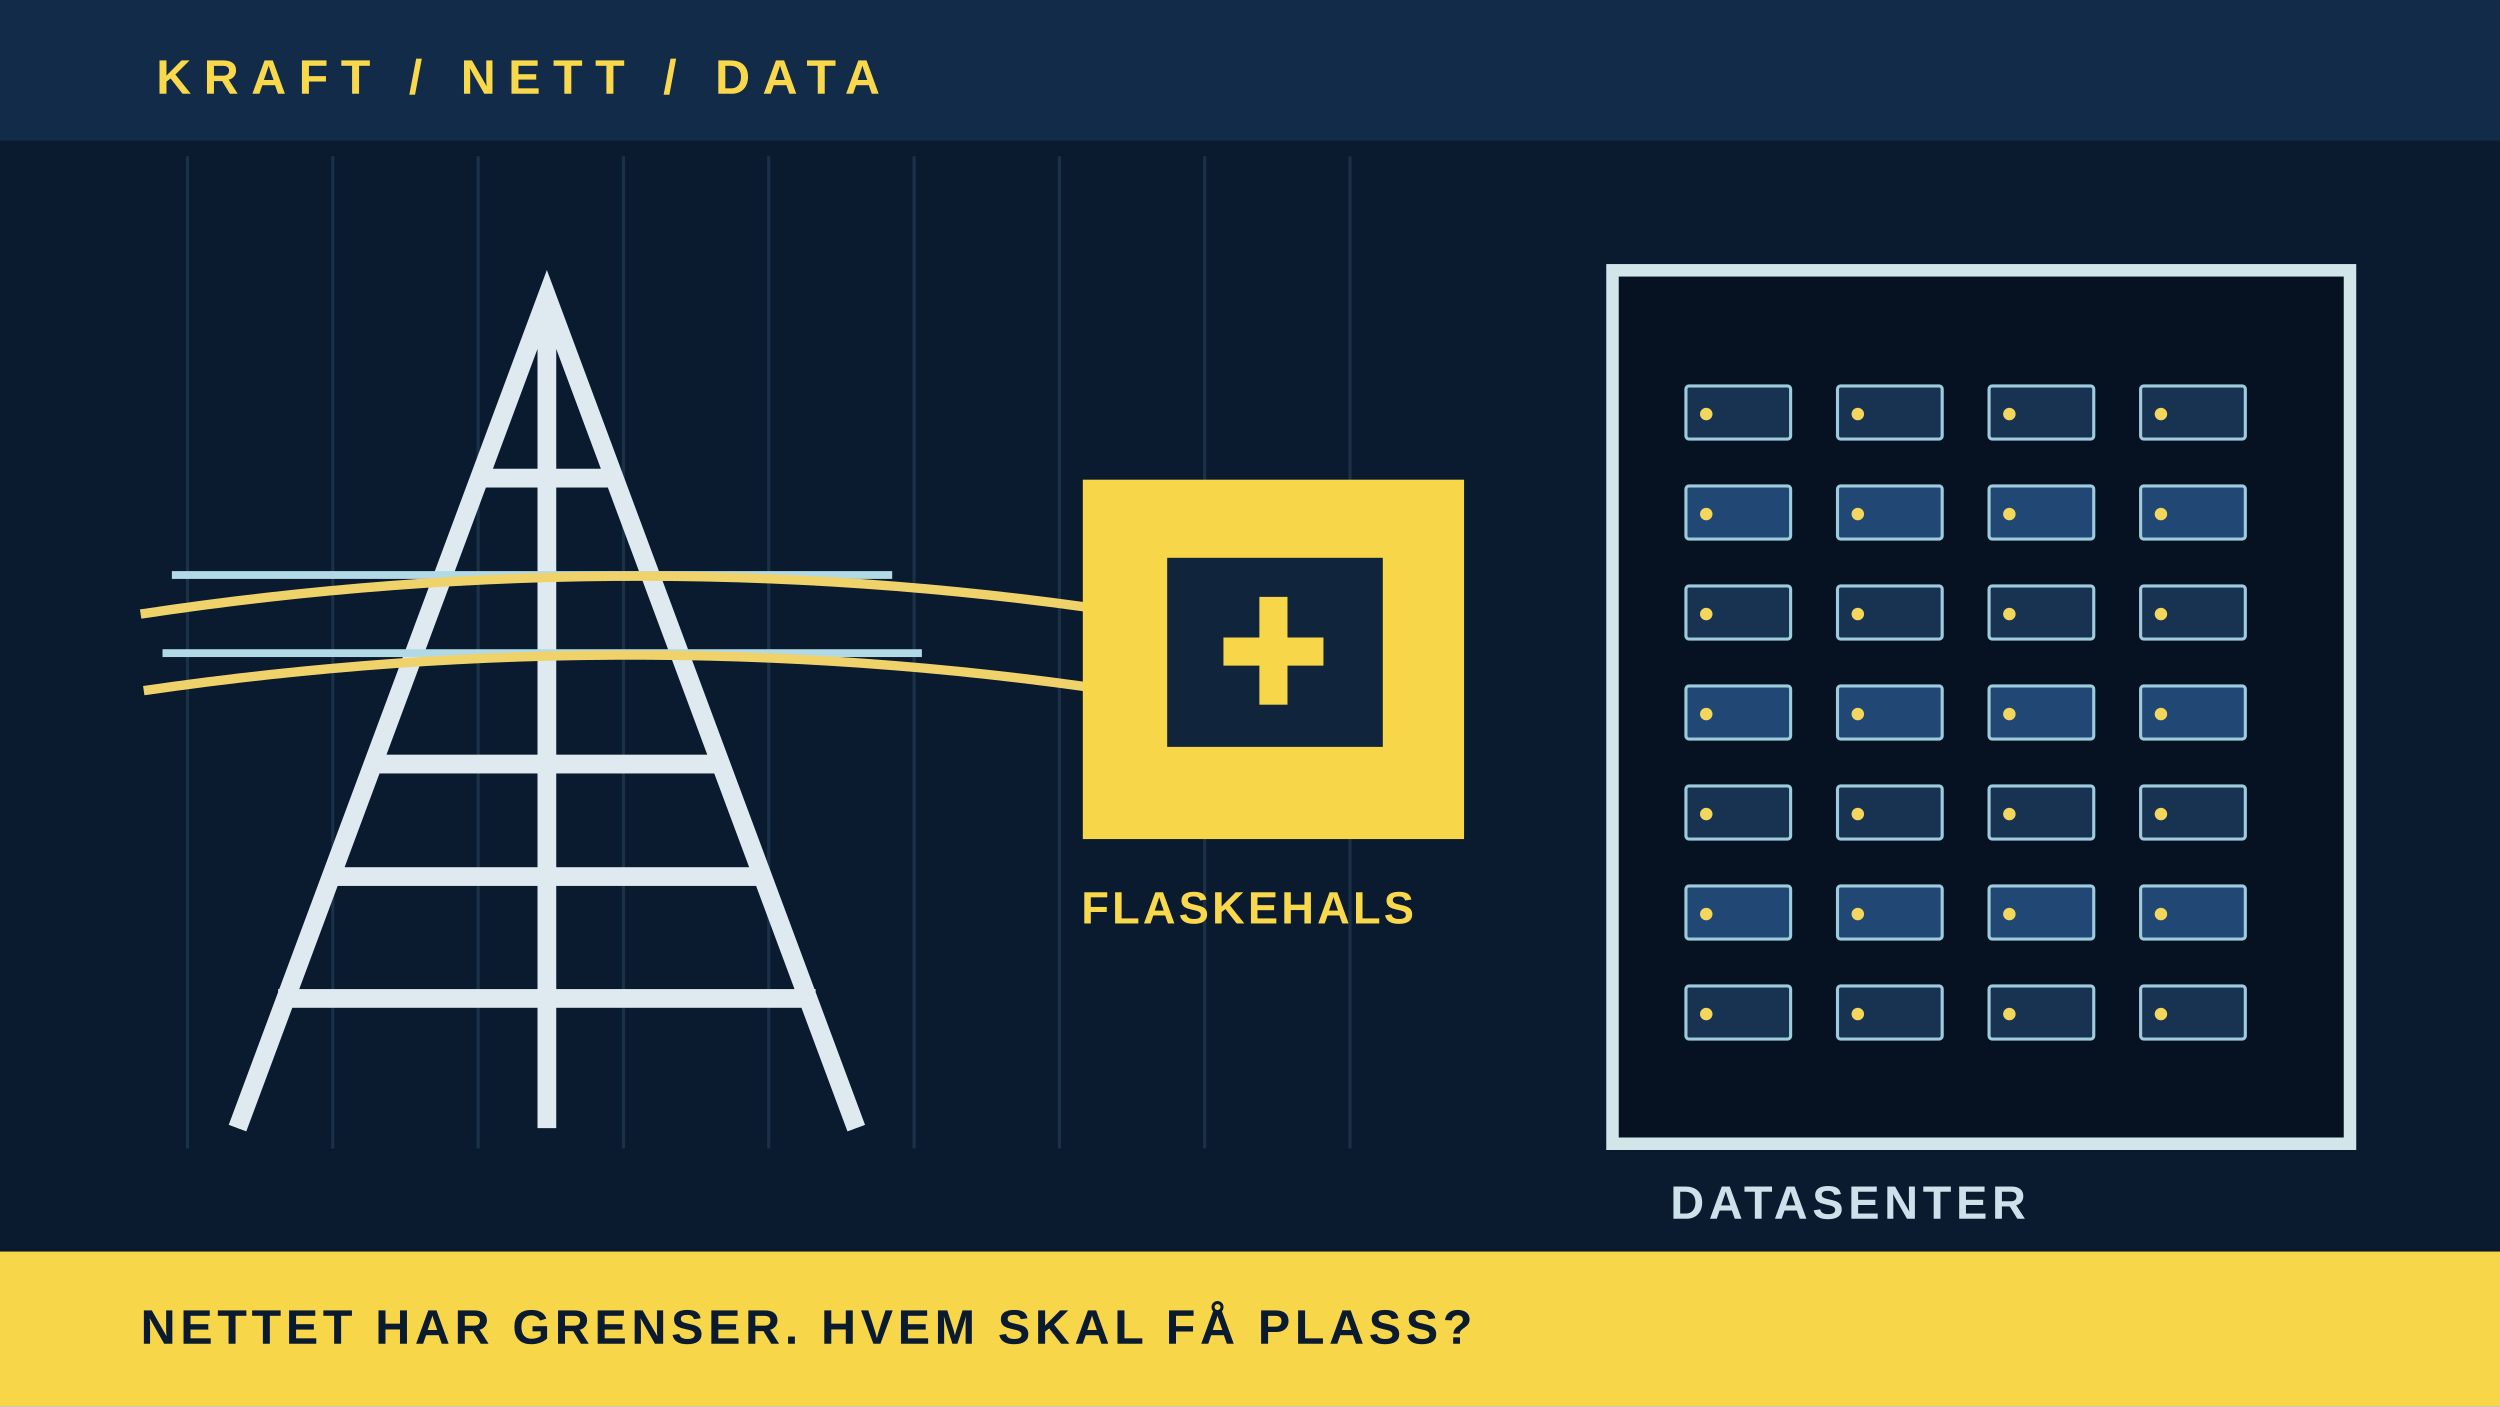
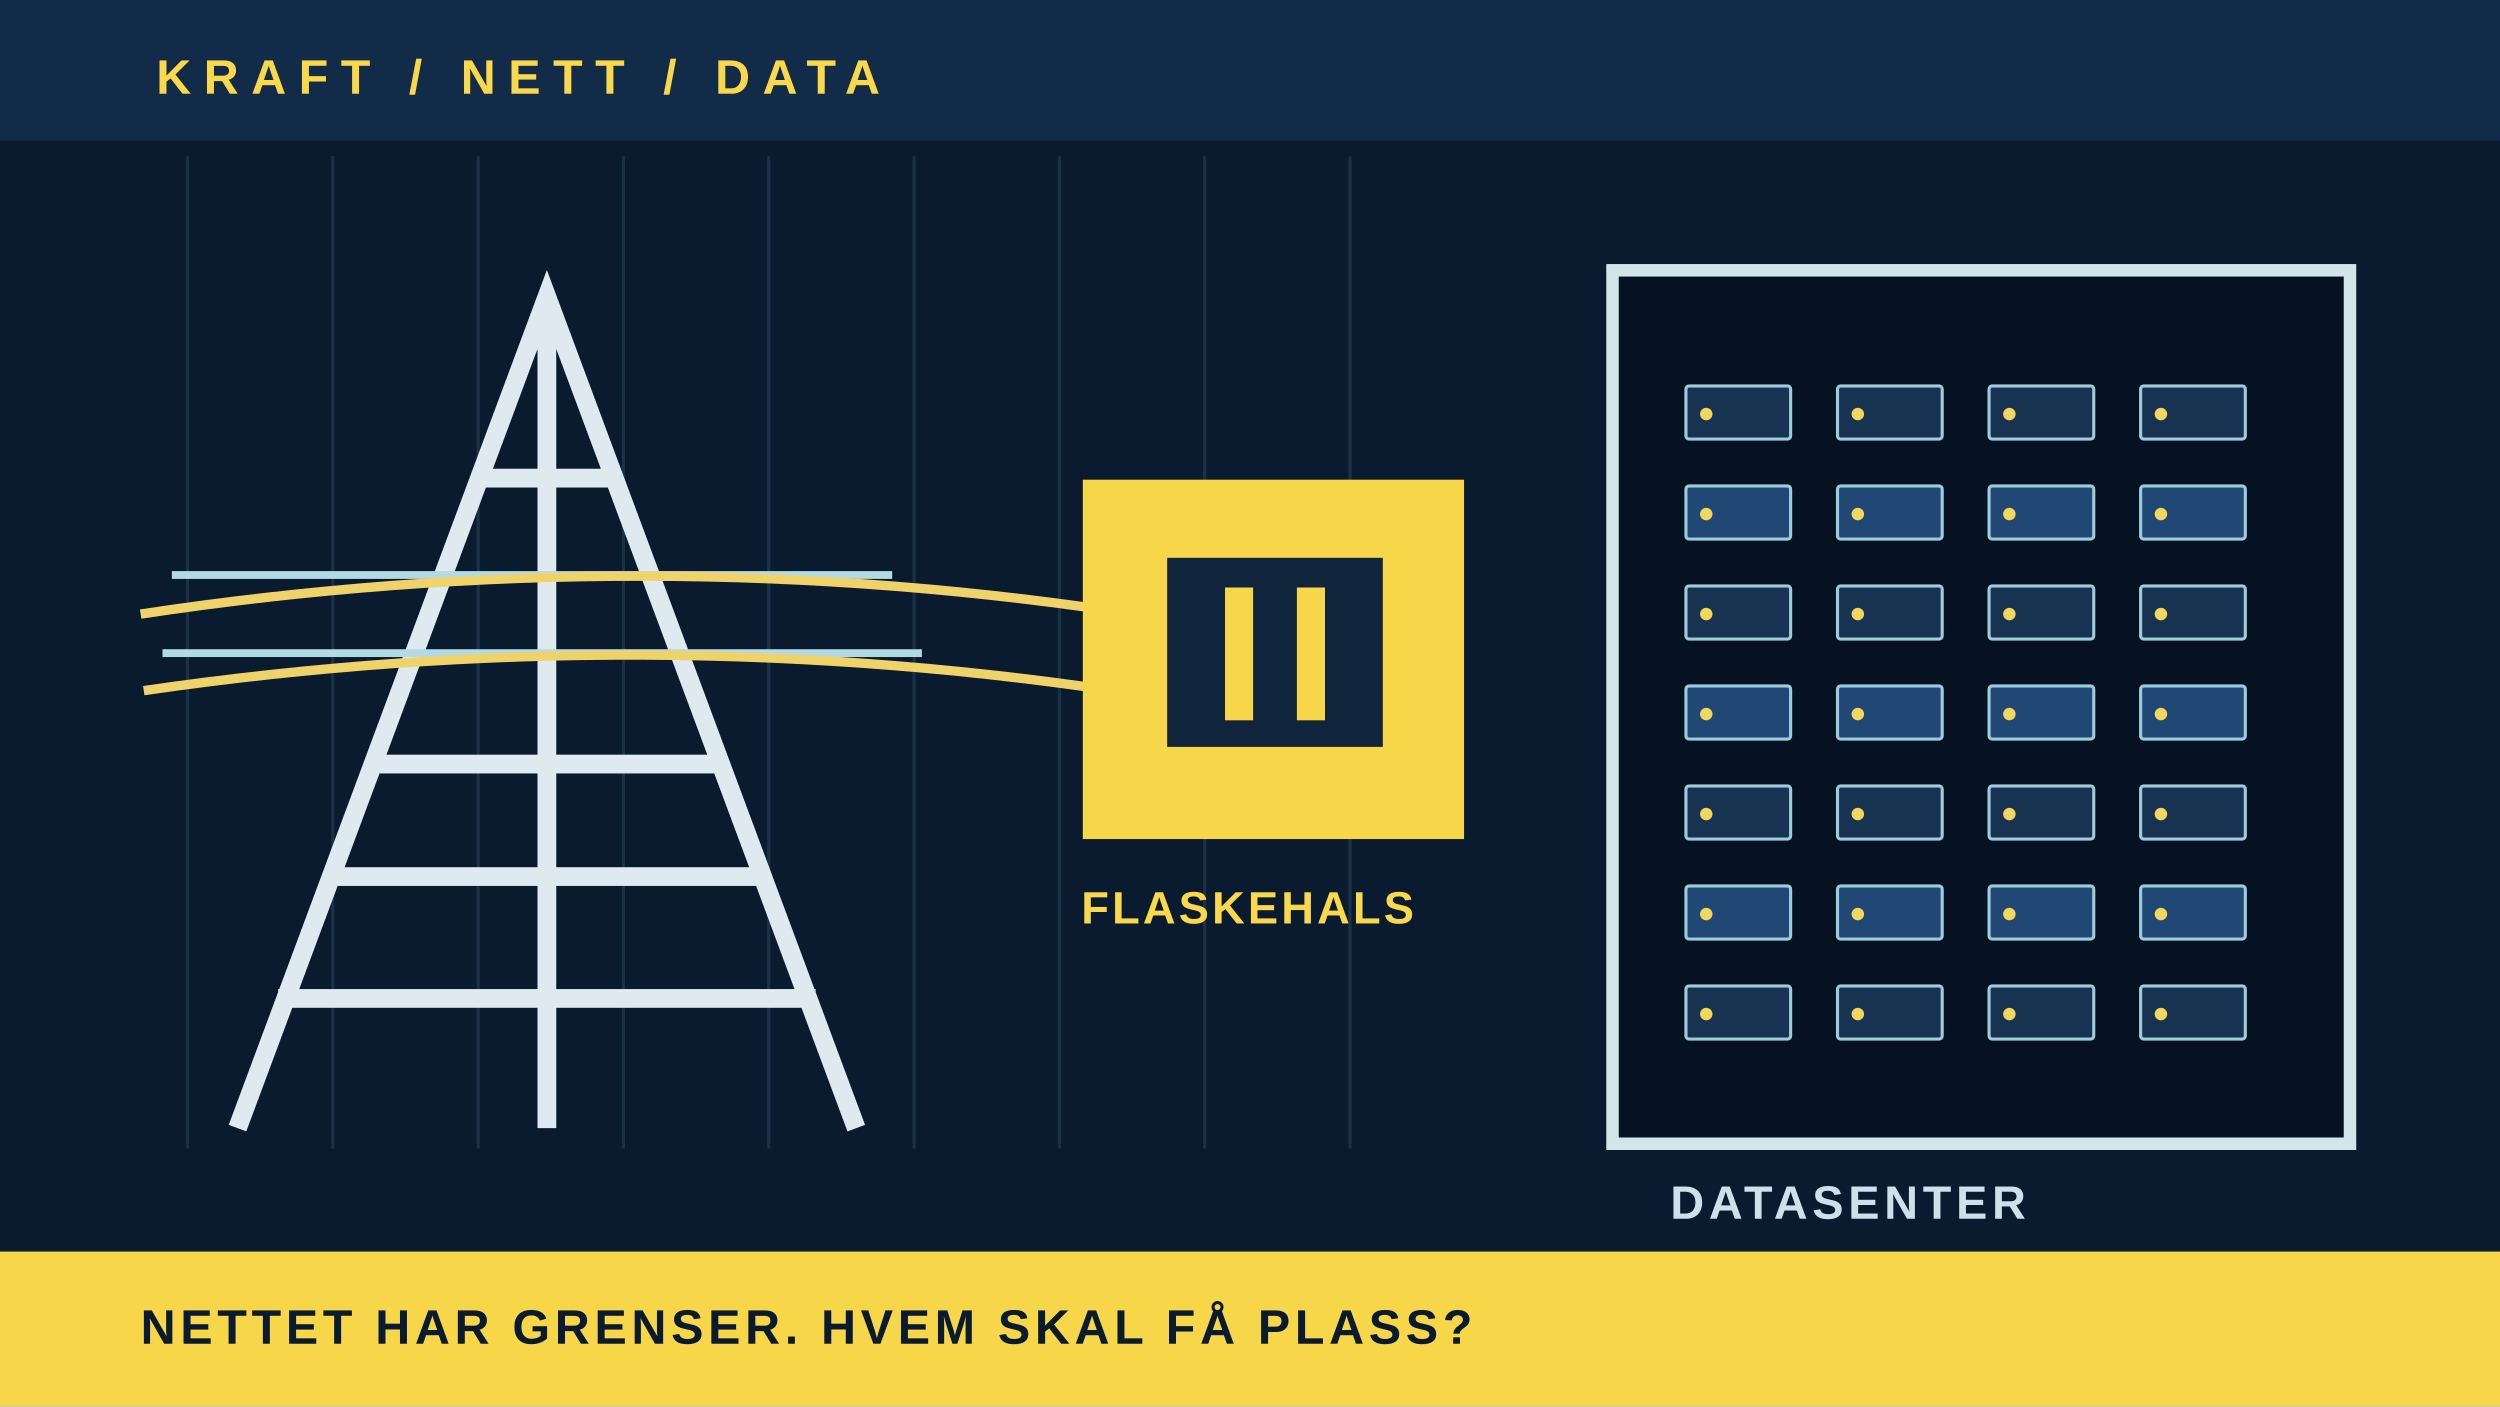
<svg xmlns="http://www.w3.org/2000/svg" viewBox="0 0 1600 900" role="img" aria-labelledby="t d">
  <rect width="1600" height="900" fill="#0a1a2f" />
  <rect width="1600" height="90" fill="#112b49" />
  <text x="100" y="60" font-family="Arial,sans-serif" font-size="31" letter-spacing="8" font-weight="700" fill="#f9d84c">KRAFT / NETT / DATA</text>
  <path d="M120 100 V735" stroke="#7aaccb" stroke-width="2" opacity=".16" />
  <path d="M213 100 V735" stroke="#7aaccb" stroke-width="2" opacity=".16" />
  <path d="M306 100 V735" stroke="#7aaccb" stroke-width="2" opacity=".16" />
  <path d="M399 100 V735" stroke="#7aaccb" stroke-width="2" opacity=".16" />
  <path d="M492 100 V735" stroke="#7aaccb" stroke-width="2" opacity=".16" />
  <path d="M585 100 V735" stroke="#7aaccb" stroke-width="2" opacity=".16" />
  <path d="M678 100 V735" stroke="#7aaccb" stroke-width="2" opacity=".16" />
  <path d="M771 100 V735" stroke="#7aaccb" stroke-width="2" opacity=".16" />
  <path d="M864 100 V735" stroke="#7aaccb" stroke-width="2" opacity=".16" />
  <path d="M152 722 L350 190 L548 722 M235 489 H465 M209 561 H489 M178 639 H522 M307 306 H392 M350 190 V722" fill="none" stroke="#deeaef" stroke-width="12" />
  <path d="M110 368 H571 M104 418 H590" stroke="#b2d9e6" stroke-width="5" />
  <path d="M90 393 Q414 344 732 394 H867 M92 442 Q415 395 732 445 H867" stroke="#efd36a" stroke-width="6" fill="none" />
  <rect x="693" y="307" width="244" height="230" fill="#f8d649" />
  <rect x="747" y="357" width="138" height="121" fill="#10243c" />
-   <path d="M783 417 H847 M815 382 V451" stroke="#f8d649" stroke-width="18" />
+   <path d="M793 376 V461 M839 376 V461" stroke="#f8d649" stroke-width="18" />
  <text x="692" y="591" font-family="Arial,sans-serif" font-size="29" letter-spacing="2" font-weight="700" fill="#f9d84c">FLASKEHALS</text>
  <rect x="1032" y="173" width="472" height="559" fill="#061221" stroke="#d2e5e8" stroke-width="8" />
  <rect x="1079" y="247" width="67" height="34" rx="2" fill="#183251" stroke="#9dccdd" stroke-width="2" />
  <circle cx="1092" cy="265" r="4" fill="#f3d65c" />
  <rect x="1176" y="247" width="67" height="34" rx="2" fill="#183251" stroke="#9dccdd" stroke-width="2" />
  <circle cx="1189" cy="265" r="4" fill="#f3d65c" />
  <rect x="1273" y="247" width="67" height="34" rx="2" fill="#183251" stroke="#9dccdd" stroke-width="2" />
  <circle cx="1286" cy="265" r="4" fill="#f3d65c" />
  <rect x="1370" y="247" width="67" height="34" rx="2" fill="#183251" stroke="#9dccdd" stroke-width="2" />
  <circle cx="1383" cy="265" r="4" fill="#f3d65c" />
  <rect x="1079" y="311" width="67" height="34" rx="2" fill="#214774" stroke="#9dccdd" stroke-width="2" />
  <circle cx="1092" cy="329" r="4" fill="#f3d65c" />
  <rect x="1176" y="311" width="67" height="34" rx="2" fill="#214774" stroke="#9dccdd" stroke-width="2" />
  <circle cx="1189" cy="329" r="4" fill="#f3d65c" />
  <rect x="1273" y="311" width="67" height="34" rx="2" fill="#214774" stroke="#9dccdd" stroke-width="2" />
  <circle cx="1286" cy="329" r="4" fill="#f3d65c" />
  <rect x="1370" y="311" width="67" height="34" rx="2" fill="#214774" stroke="#9dccdd" stroke-width="2" />
  <circle cx="1383" cy="329" r="4" fill="#f3d65c" />
  <rect x="1079" y="375" width="67" height="34" rx="2" fill="#183251" stroke="#9dccdd" stroke-width="2" />
  <circle cx="1092" cy="393" r="4" fill="#f3d65c" />
  <rect x="1176" y="375" width="67" height="34" rx="2" fill="#183251" stroke="#9dccdd" stroke-width="2" />
  <circle cx="1189" cy="393" r="4" fill="#f3d65c" />
  <rect x="1273" y="375" width="67" height="34" rx="2" fill="#183251" stroke="#9dccdd" stroke-width="2" />
  <circle cx="1286" cy="393" r="4" fill="#f3d65c" />
  <rect x="1370" y="375" width="67" height="34" rx="2" fill="#183251" stroke="#9dccdd" stroke-width="2" />
  <circle cx="1383" cy="393" r="4" fill="#f3d65c" />
  <rect x="1079" y="439" width="67" height="34" rx="2" fill="#214774" stroke="#9dccdd" stroke-width="2" />
  <circle cx="1092" cy="457" r="4" fill="#f3d65c" />
  <rect x="1176" y="439" width="67" height="34" rx="2" fill="#214774" stroke="#9dccdd" stroke-width="2" />
  <circle cx="1189" cy="457" r="4" fill="#f3d65c" />
  <rect x="1273" y="439" width="67" height="34" rx="2" fill="#214774" stroke="#9dccdd" stroke-width="2" />
  <circle cx="1286" cy="457" r="4" fill="#f3d65c" />
  <rect x="1370" y="439" width="67" height="34" rx="2" fill="#214774" stroke="#9dccdd" stroke-width="2" />
  <circle cx="1383" cy="457" r="4" fill="#f3d65c" />
  <rect x="1079" y="503" width="67" height="34" rx="2" fill="#183251" stroke="#9dccdd" stroke-width="2" />
  <circle cx="1092" cy="521" r="4" fill="#f3d65c" />
  <rect x="1176" y="503" width="67" height="34" rx="2" fill="#183251" stroke="#9dccdd" stroke-width="2" />
  <circle cx="1189" cy="521" r="4" fill="#f3d65c" />
  <rect x="1273" y="503" width="67" height="34" rx="2" fill="#183251" stroke="#9dccdd" stroke-width="2" />
  <circle cx="1286" cy="521" r="4" fill="#f3d65c" />
  <rect x="1370" y="503" width="67" height="34" rx="2" fill="#183251" stroke="#9dccdd" stroke-width="2" />
  <circle cx="1383" cy="521" r="4" fill="#f3d65c" />
  <rect x="1079" y="567" width="67" height="34" rx="2" fill="#214774" stroke="#9dccdd" stroke-width="2" />
  <circle cx="1092" cy="585" r="4" fill="#f3d65c" />
  <rect x="1176" y="567" width="67" height="34" rx="2" fill="#214774" stroke="#9dccdd" stroke-width="2" />
  <circle cx="1189" cy="585" r="4" fill="#f3d65c" />
  <rect x="1273" y="567" width="67" height="34" rx="2" fill="#214774" stroke="#9dccdd" stroke-width="2" />
  <circle cx="1286" cy="585" r="4" fill="#f3d65c" />
  <rect x="1370" y="567" width="67" height="34" rx="2" fill="#214774" stroke="#9dccdd" stroke-width="2" />
  <circle cx="1383" cy="585" r="4" fill="#f3d65c" />
  <rect x="1079" y="631" width="67" height="34" rx="2" fill="#183251" stroke="#9dccdd" stroke-width="2" />
  <circle cx="1092" cy="649" r="4" fill="#f3d65c" />
  <rect x="1176" y="631" width="67" height="34" rx="2" fill="#183251" stroke="#9dccdd" stroke-width="2" />
  <circle cx="1189" cy="649" r="4" fill="#f3d65c" />
  <rect x="1273" y="631" width="67" height="34" rx="2" fill="#183251" stroke="#9dccdd" stroke-width="2" />
  <circle cx="1286" cy="649" r="4" fill="#f3d65c" />
  <rect x="1370" y="631" width="67" height="34" rx="2" fill="#183251" stroke="#9dccdd" stroke-width="2" />
  <circle cx="1383" cy="649" r="4" fill="#f3d65c" />
  <text x="1069" y="780" font-family="Arial,sans-serif" font-size="30" letter-spacing="3" font-weight="700" fill="#cce1ea">DATASENTER</text>
  <rect y="801" width="1600" height="99" fill="#f8d649" />
  <text x="90" y="860" font-family="Arial,sans-serif" font-size="31" font-weight="700" letter-spacing="3" fill="#0a1a2f">NETTET HAR GRENSER. HVEM SKAL FÅ PLASS?</text>
</svg>
